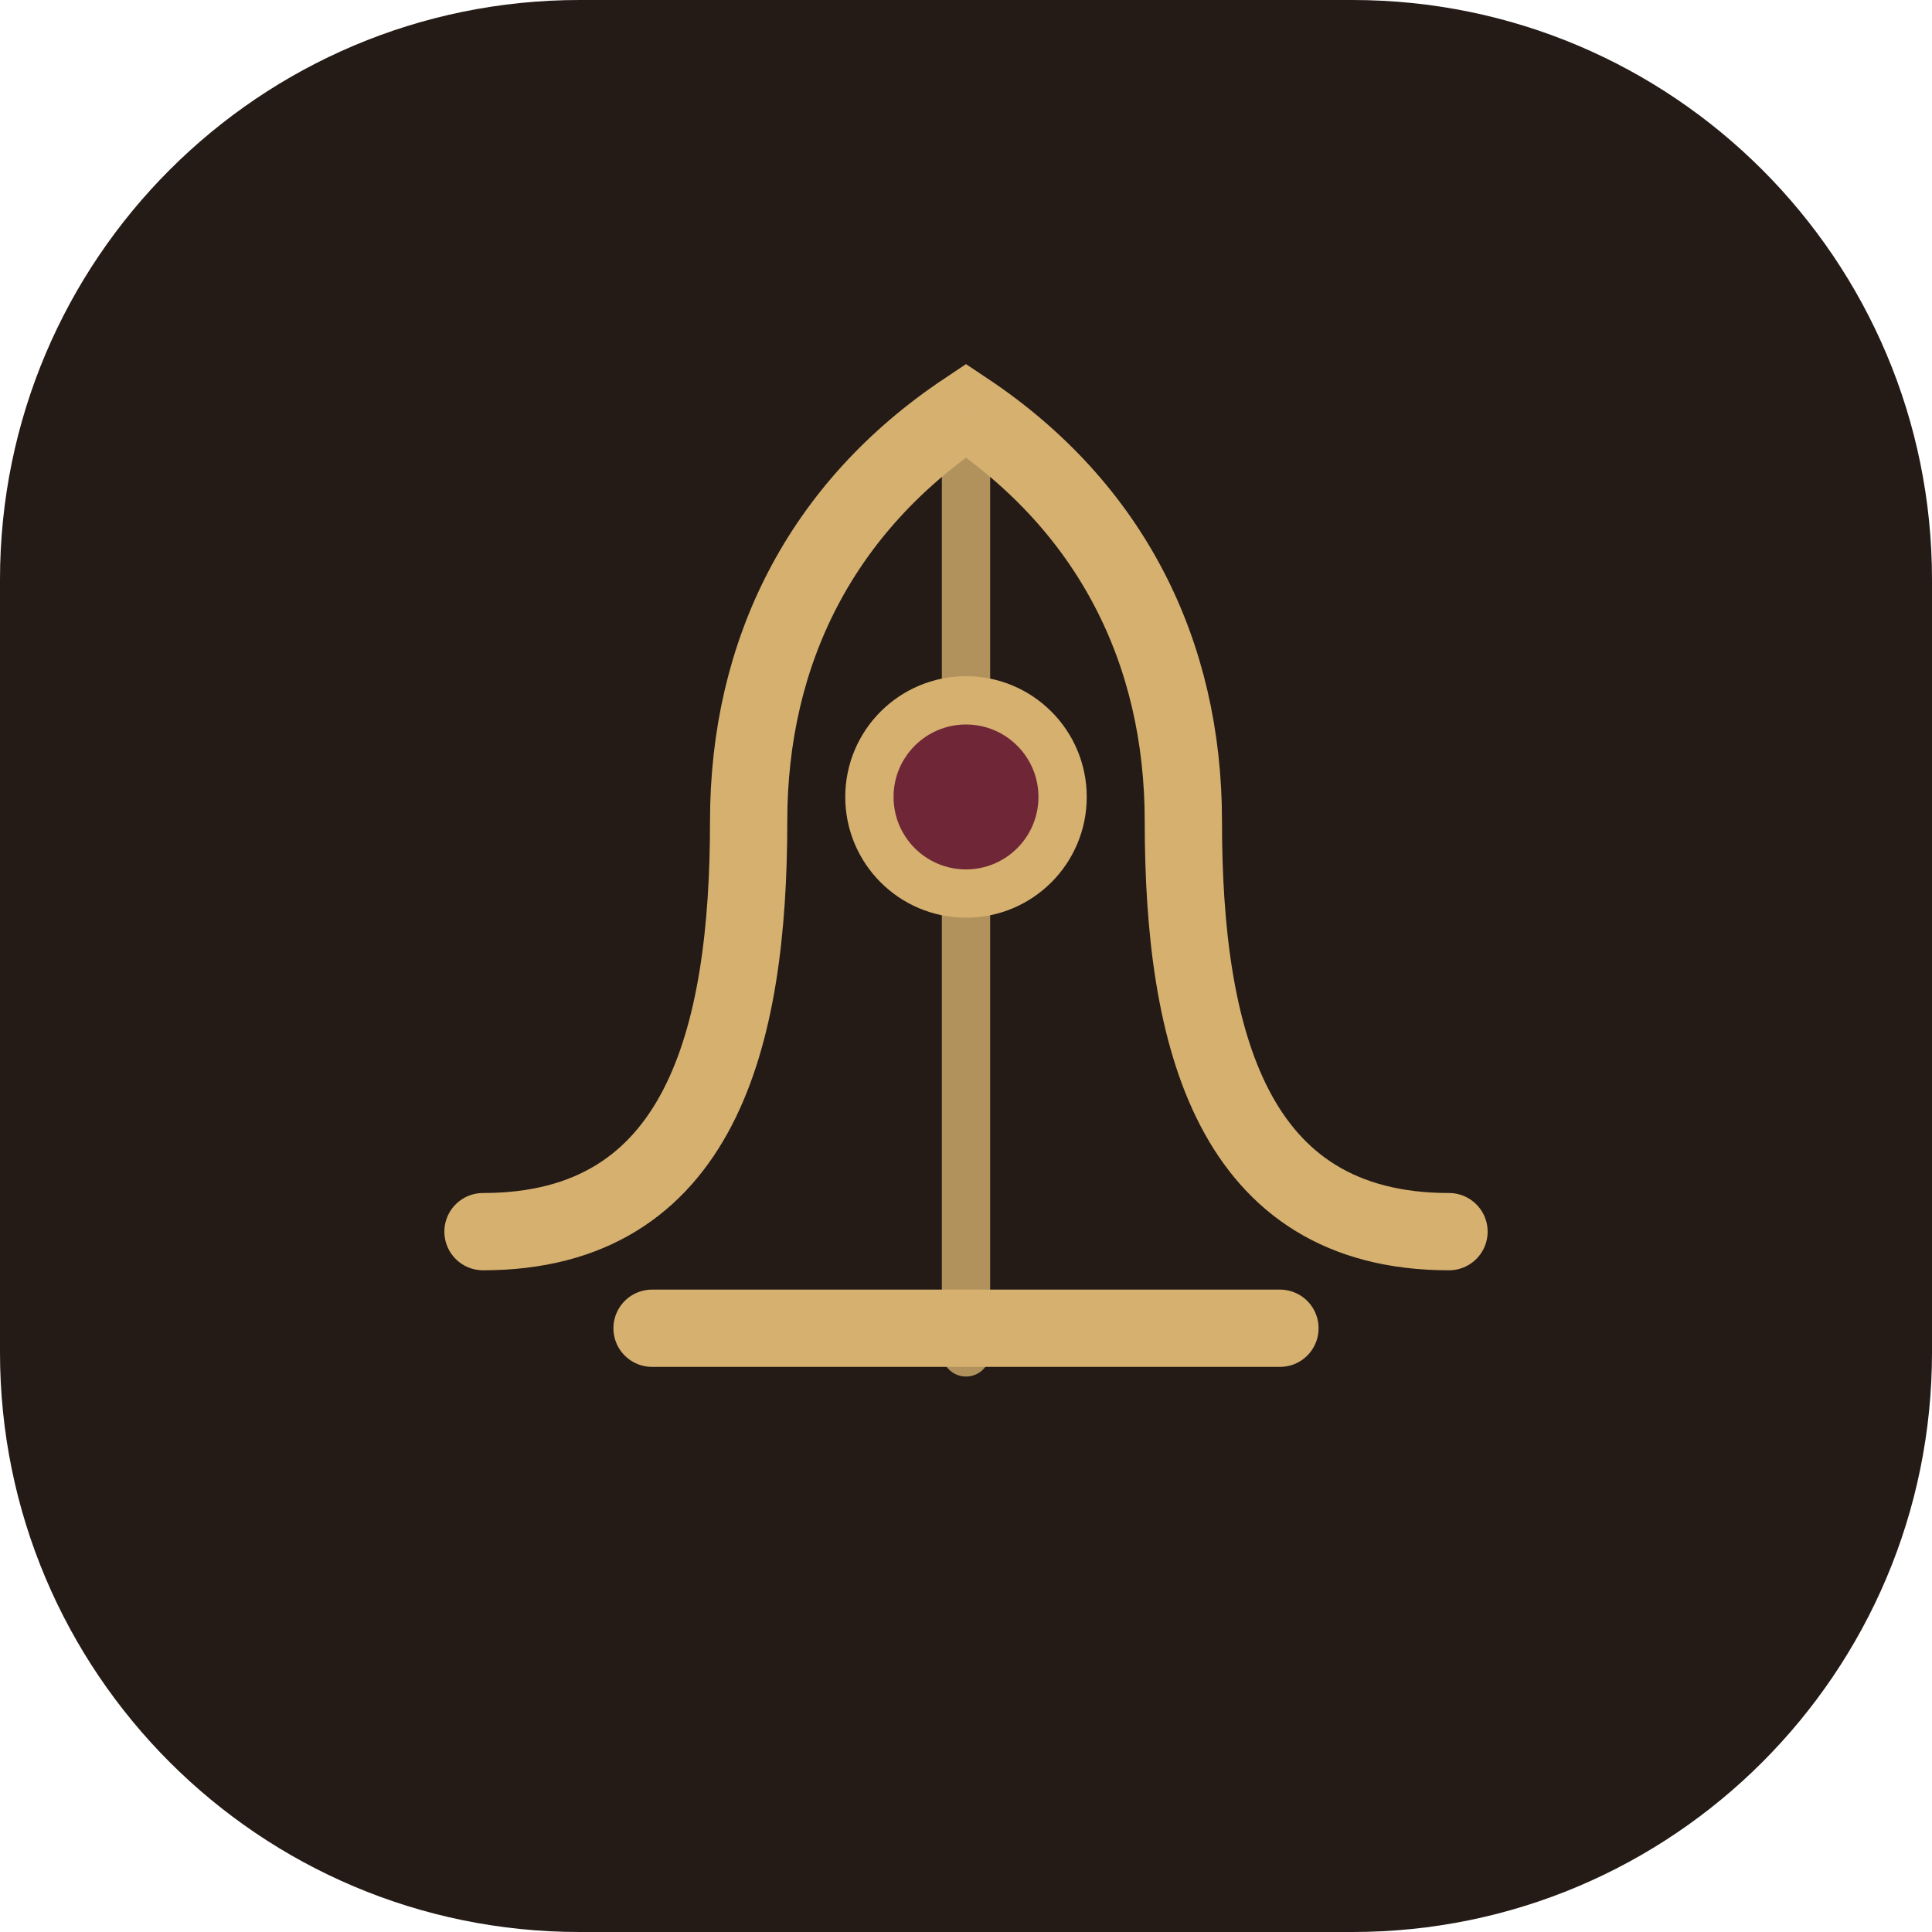
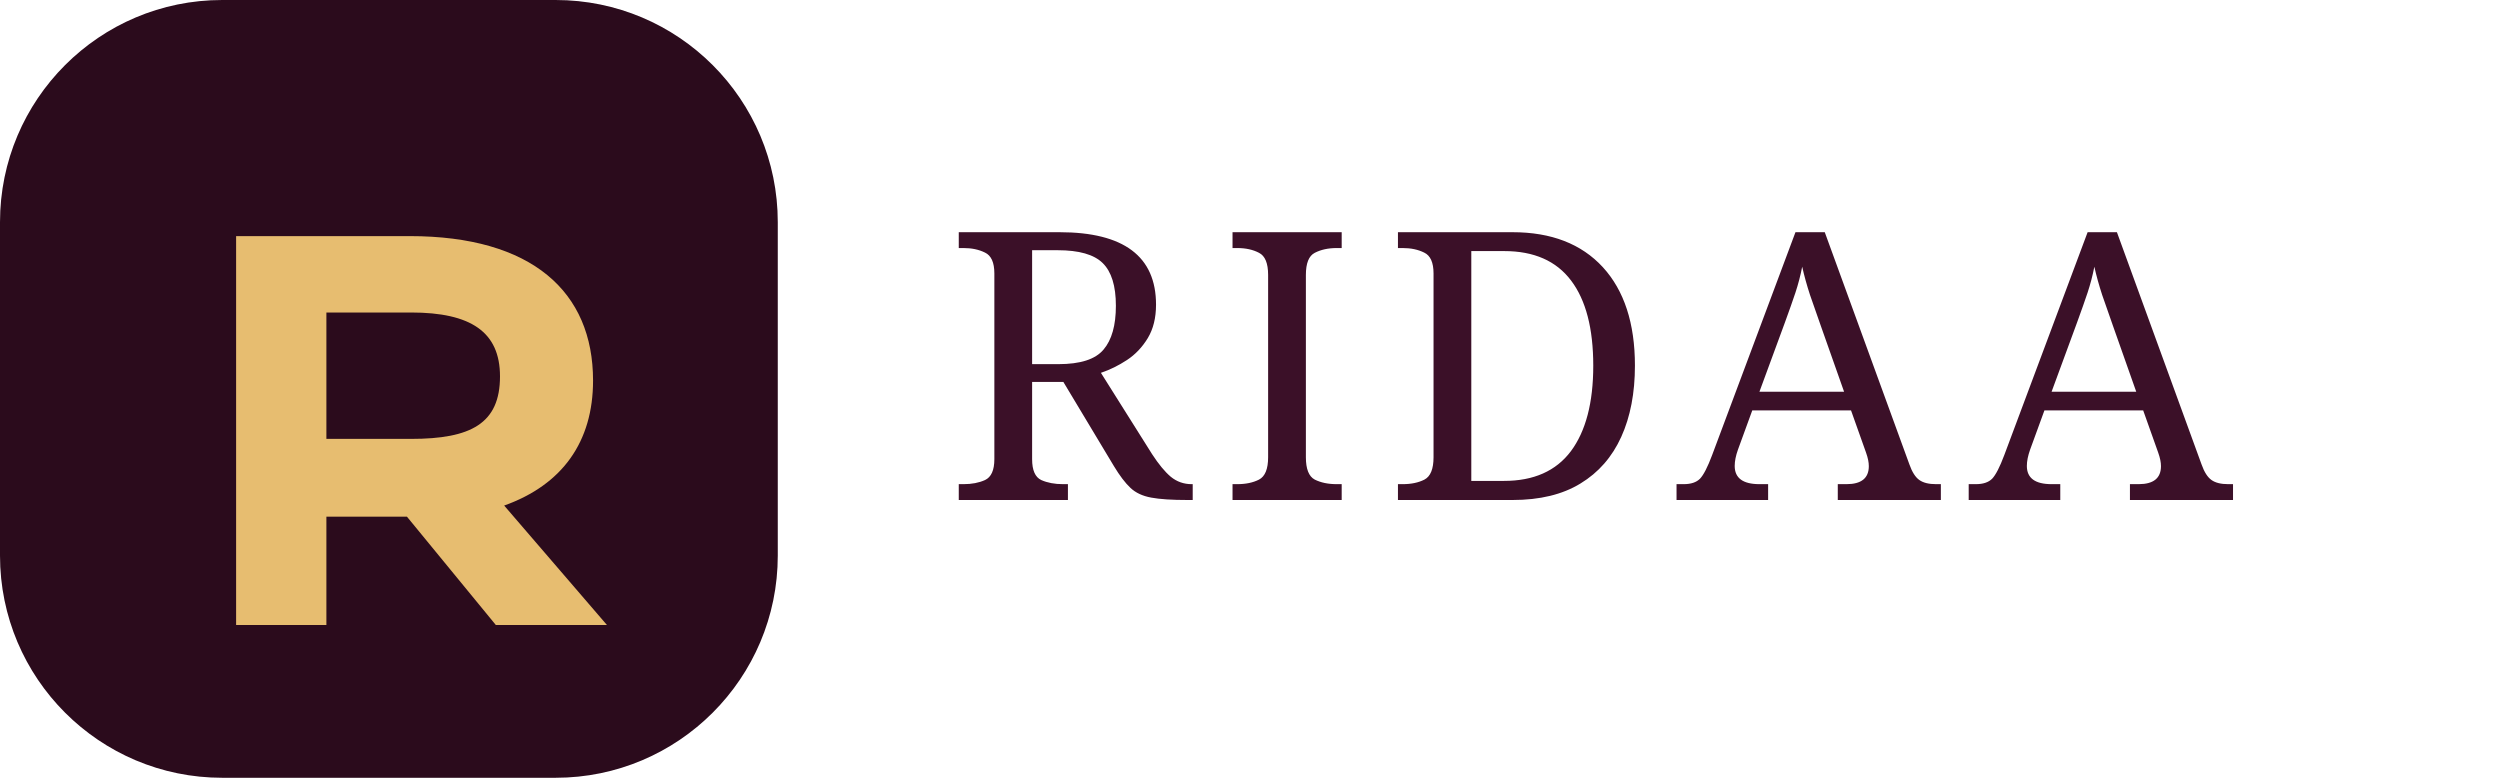
- <svg xmlns="http://www.w3.org/2000/svg" width="80" height="80" viewBox="0 0 80 80" fill="none">
-   <rect width="80" height="80" rx="24" fill="#241A16" />
-   <path d="M20 51C29 51 31 43 31 34C31 27 34 21 40 17C46 21 49 27 49 34C49 43 51 51 60 51" stroke="#D5B06F" stroke-width="3.2" stroke-linecap="round" />
-   <path d="M27 55H53" stroke="#D5B06F" stroke-width="3.2" stroke-linecap="round" />
-   <path d="M40 18V56" stroke="#D5B06F" stroke-width="2" stroke-linecap="round" opacity=".8" />
-   <circle cx="40" cy="33" r="4" fill="#6F2637" stroke="#D5B06F" stroke-width="2" />
+ <svg xmlns="http://www.w3.org/2000/svg" viewBox="0 0 180 56">
+   <rect width="56" height="56" rx="16" fill="#2b0b1c" />
+   <path d="M17 39V17h12.5c8.8 0 13.2 4 13.2 10.4 0 4.4-2.2 7.5-6.4 9l7.4 8.6h-8l-6.4-7.8h-5.8V45H17zm6.5-13.5v6.1h6.1c4.3 0 6.4-1.1 6.4-4.5 0-3.2-2.1-4.6-6.4-4.6h-6.1z" fill="#e7bd70" />
+   <text x="68" y="36" font-size="27" font-family="Georgia,serif" fill="#3b1028" letter-spacing="2">RIDAA</text>
</svg>
